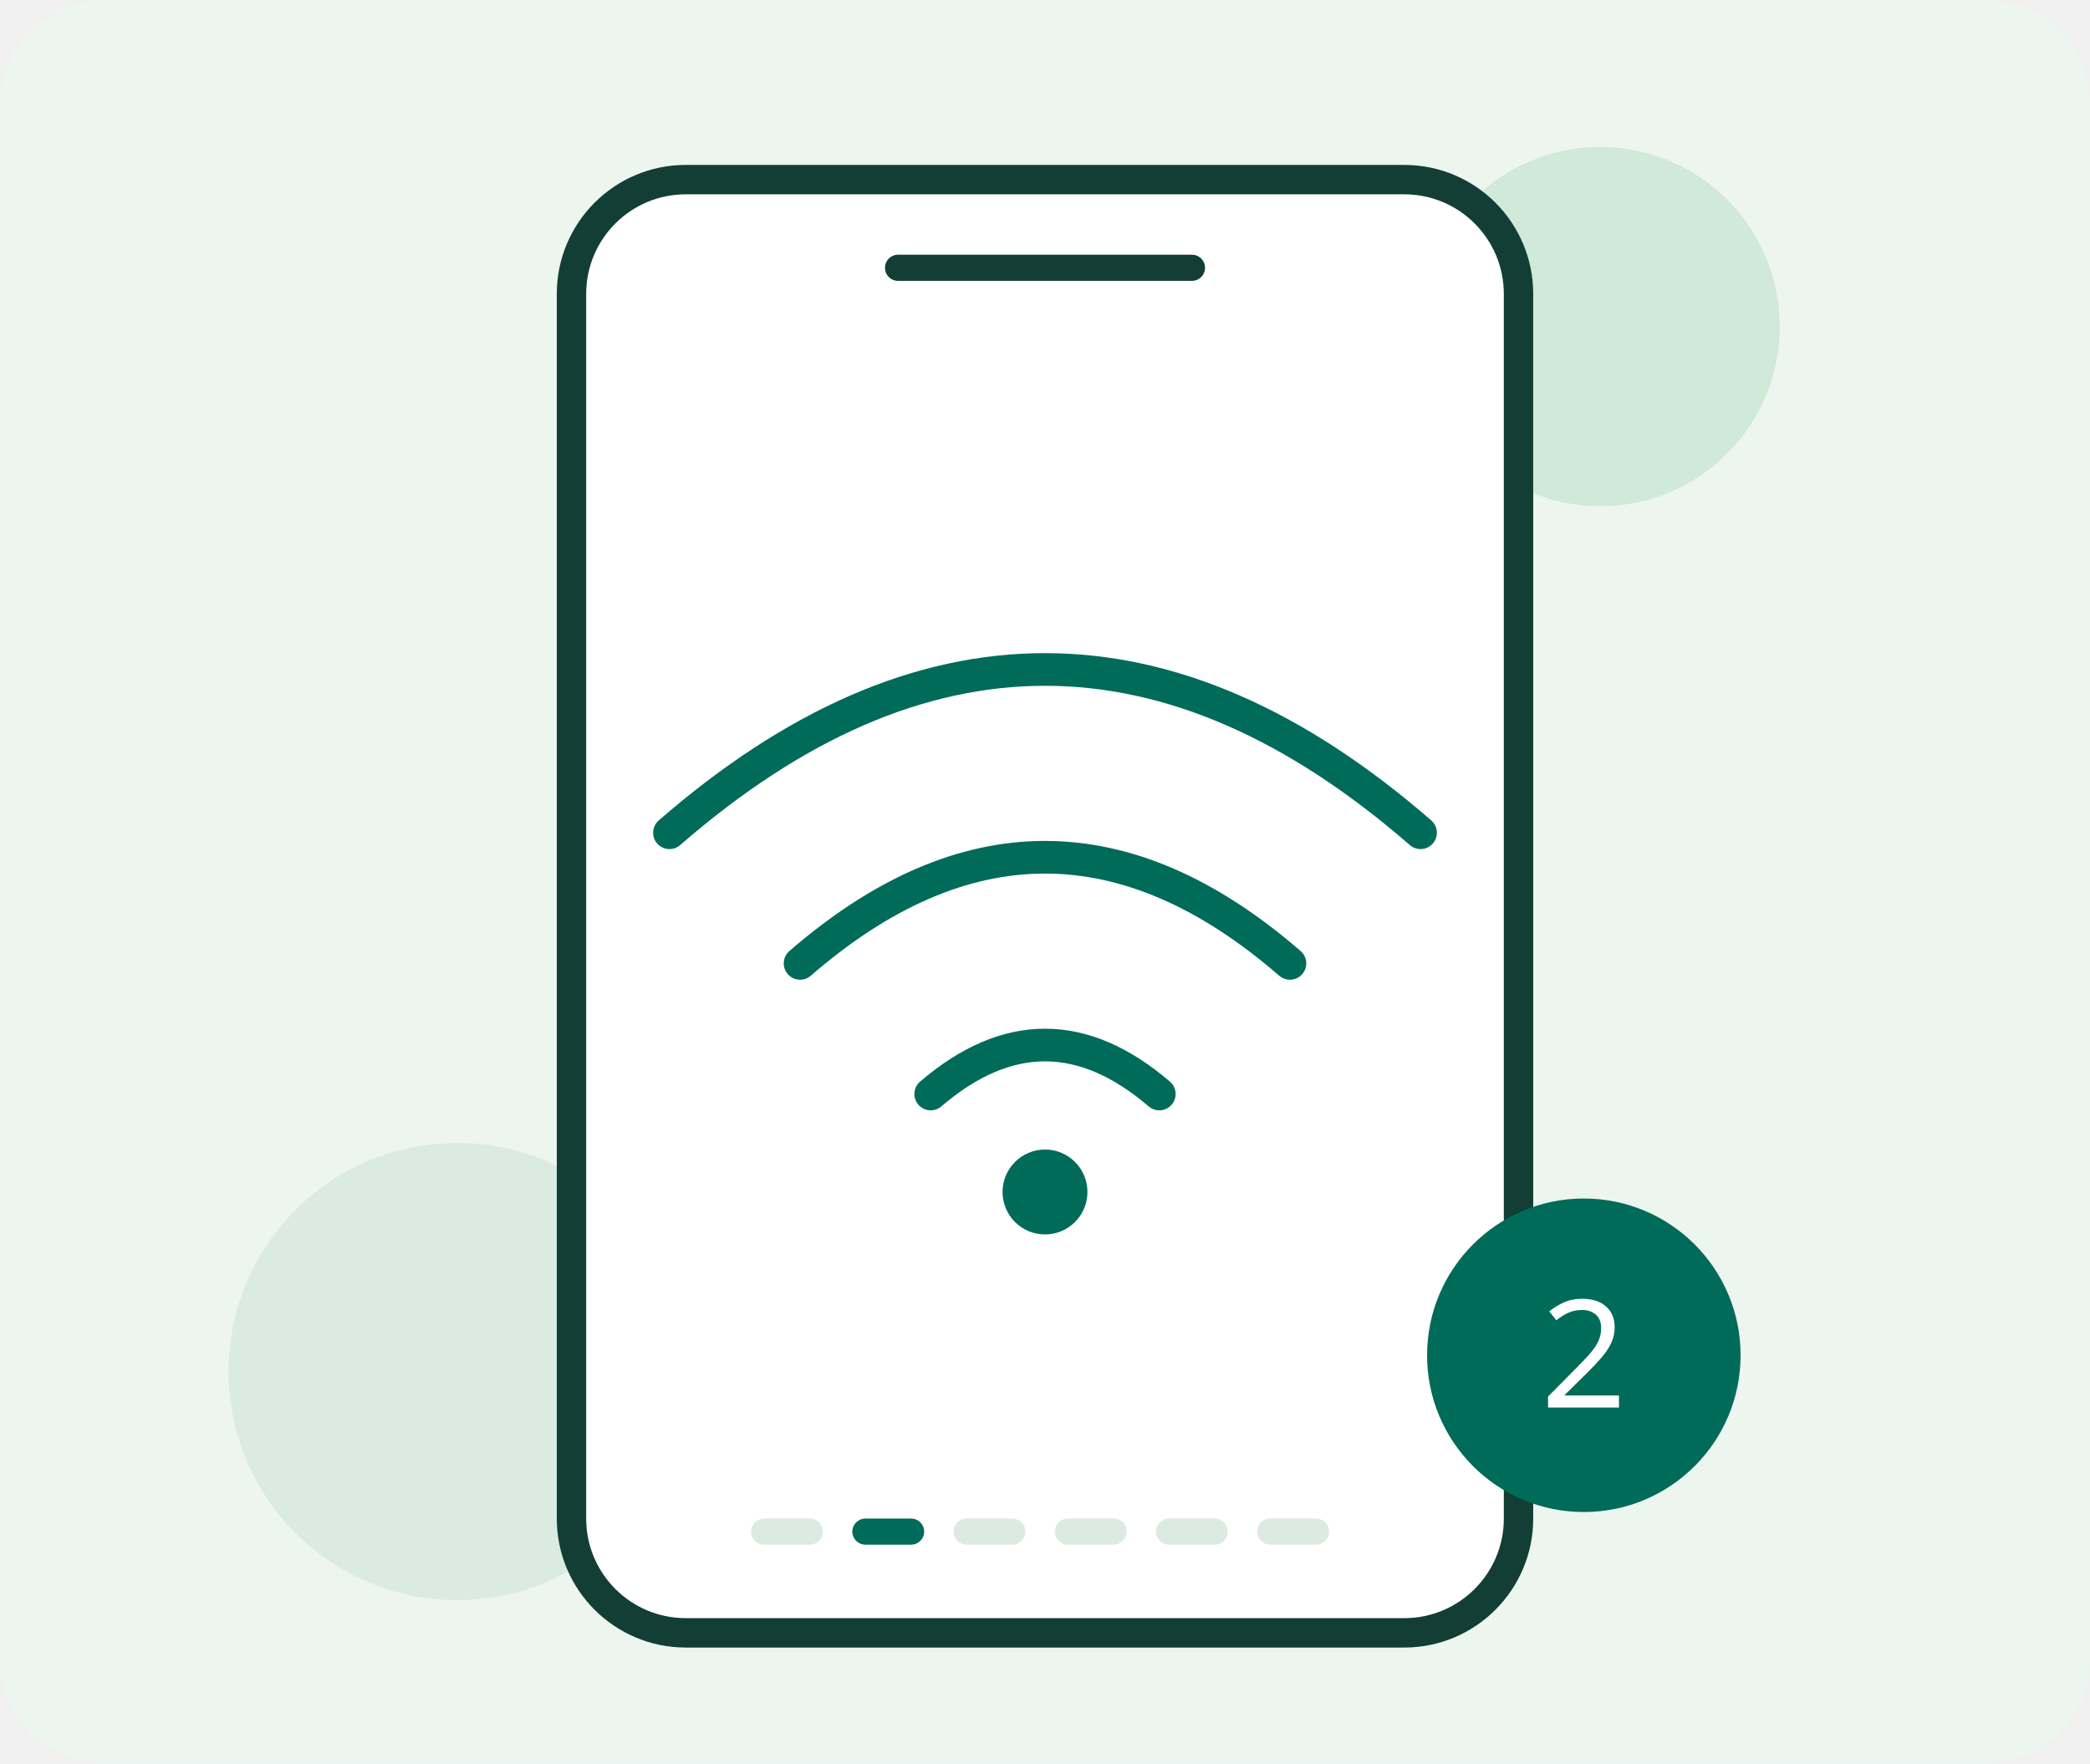
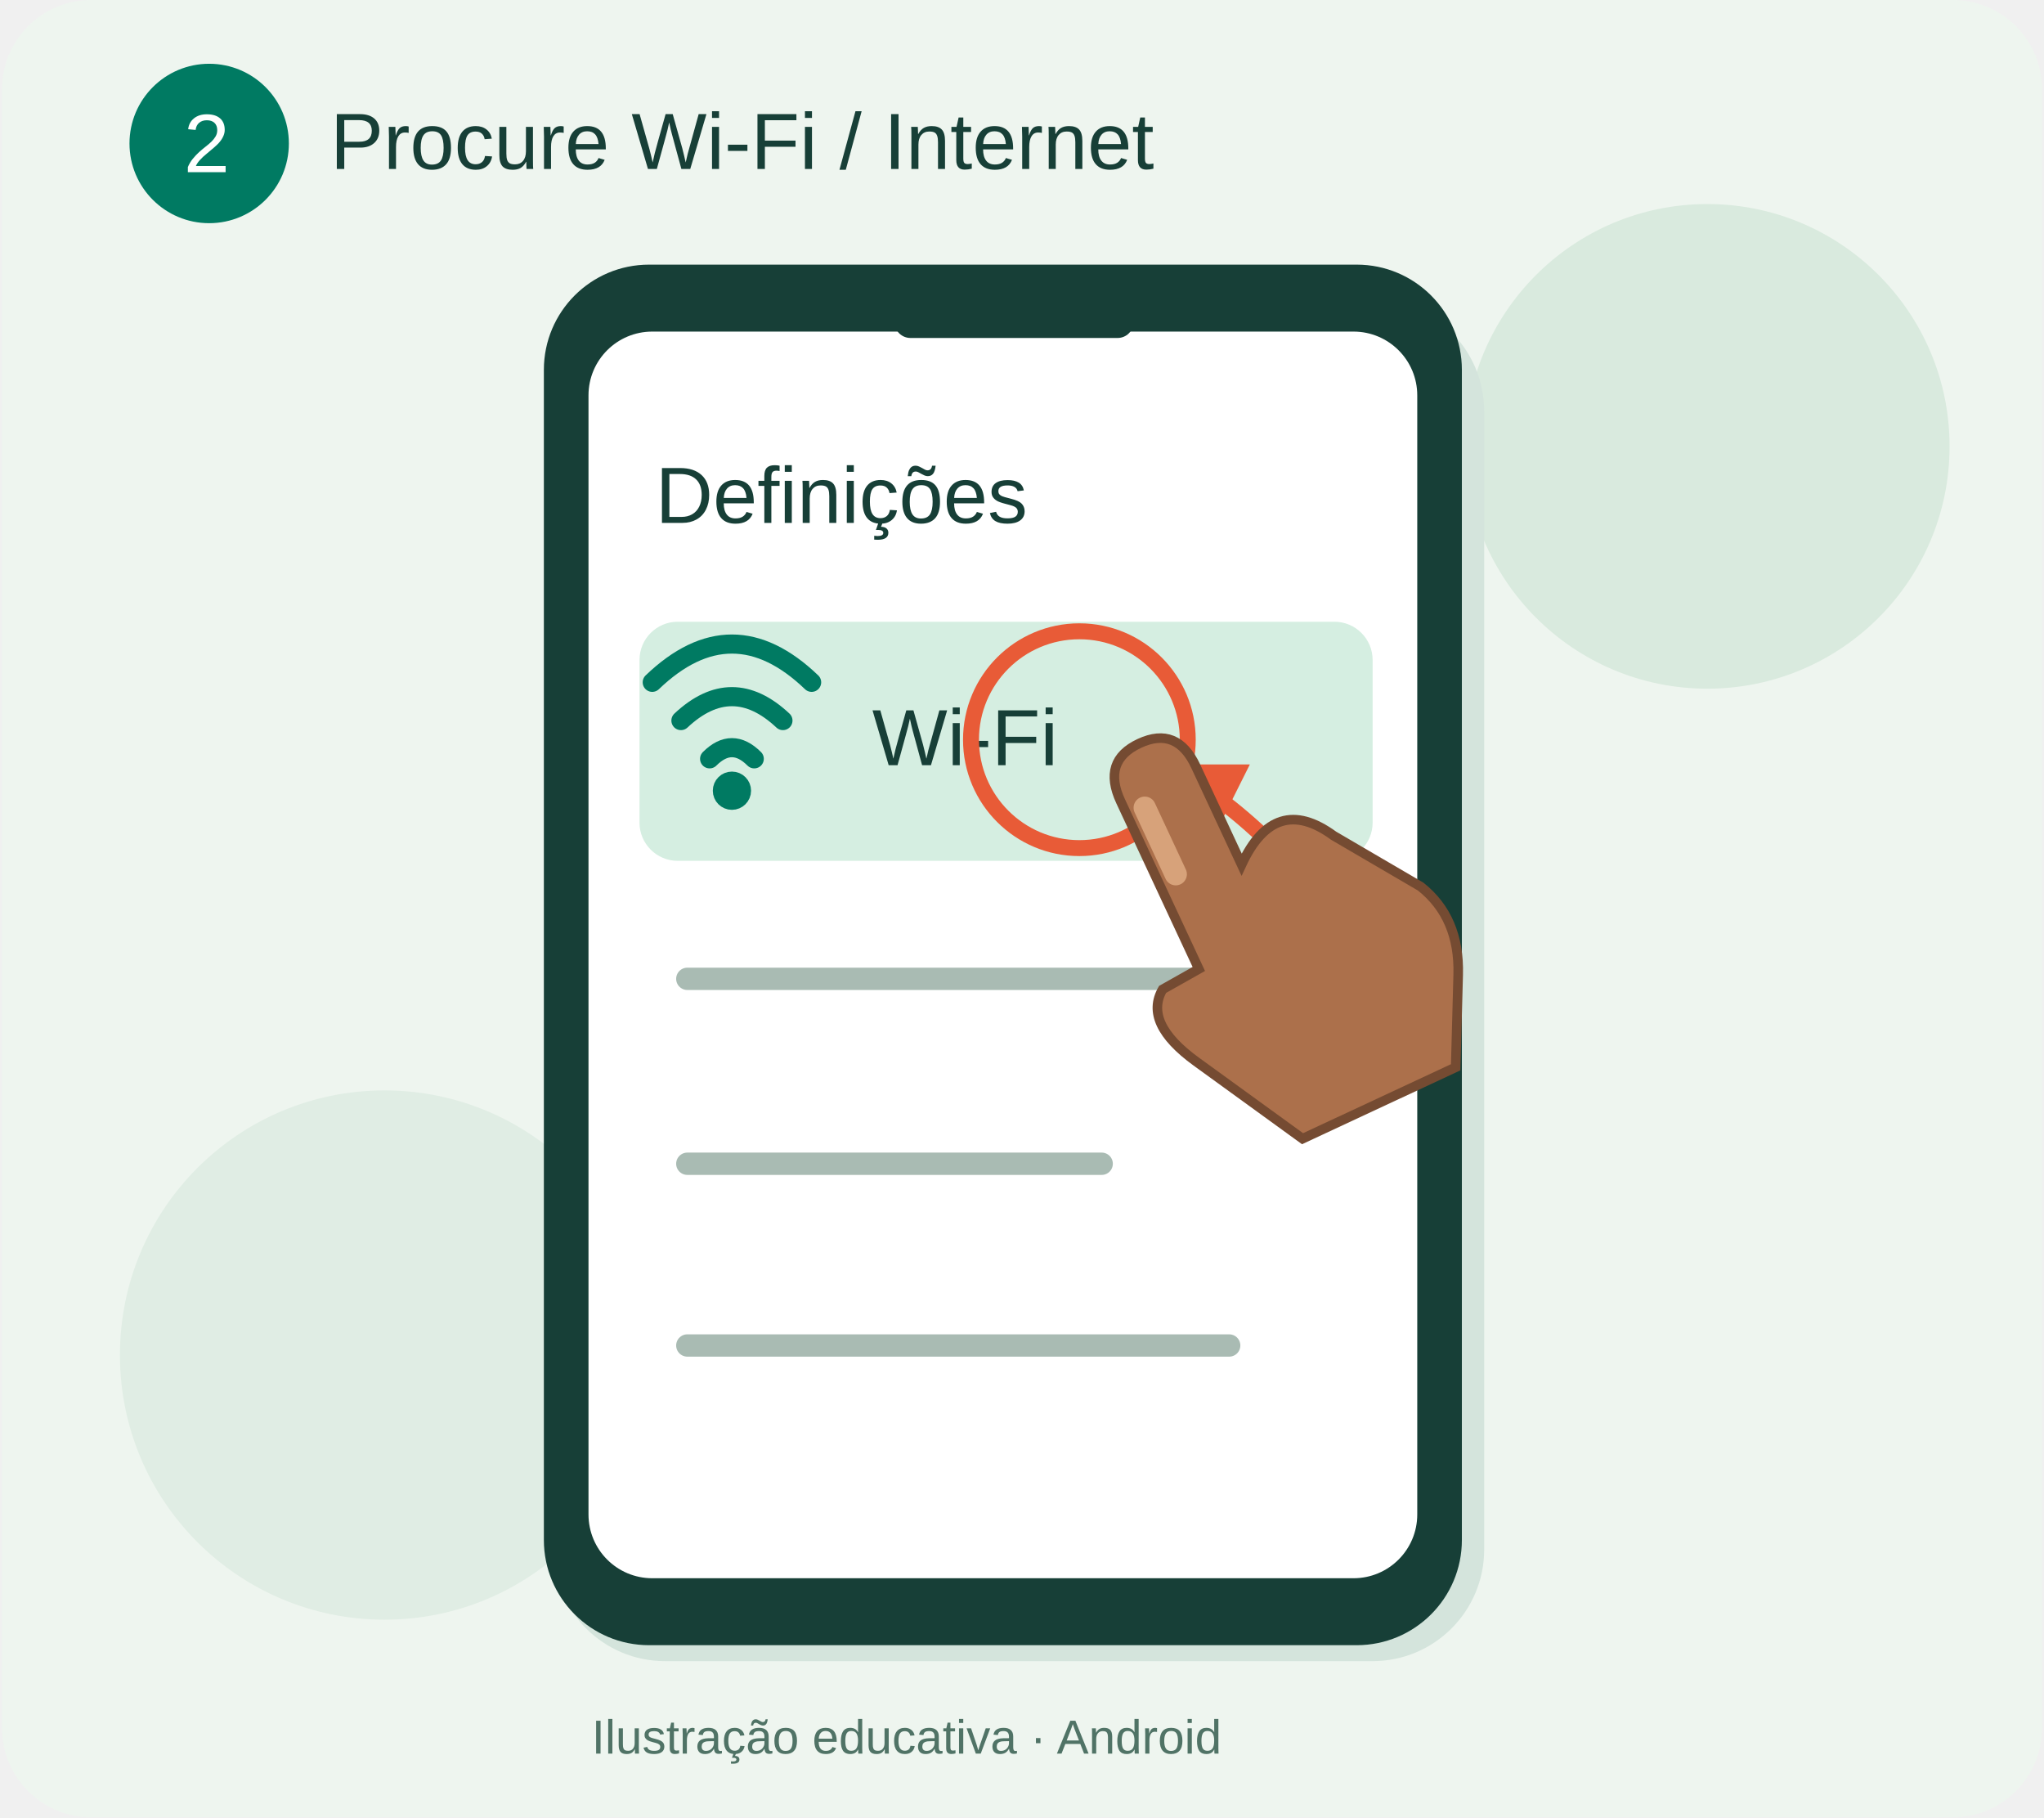
- <svg xmlns="http://www.w3.org/2000/svg" width="640" height="540" viewBox="0 0 640 540">
-   <rect width="640" height="540" rx="32" fill="#edf5ef" />
-   <circle cx="490" cy="100" r="55" fill="#d0e9d8" />
-   <circle cx="140" cy="420" r="70" fill="#dcebe2" />
-   <rect x="175" y="55" width="290" height="445" rx="35" fill="white" stroke="#123e35" stroke-width="9" />
-   <path d="M275 82 H365" stroke="#123e35" stroke-width="8" stroke-linecap="round" />
-   <g fill="none" stroke="#006b59" stroke-width="10" stroke-linecap="round" stroke-linejoin="round">
-     <path d="M205 255 Q320 155 435 255 M245 295 Q320 230 395 295 M285 335 Q320 305 355 335" />
-     <circle cx="320" cy="365" r="8" fill="#006b59" />
+ <svg xmlns="http://www.w3.org/2000/svg" width="720" height="640" viewBox="0 0 640 570">
+   <defs>
+     <marker id="arrow" viewBox="0 0 10 10" refX="8" refY="5" markerWidth="5" markerHeight="5" orient="auto-start-reverse">
+       <path d="M0 0 10 5 0 10Z" fill="#e85b37" />
+     </marker>
+   </defs>
+   <rect width="640" height="570" rx="28" fill="#eef5ef" />
+   <circle cx="535" cy="140" r="76" fill="#d9eade" />
+   <circle cx="120" cy="425" r="83" fill="#e0ede4" />
+   <rect x="173" y="94" width="292" height="427" rx="35" fill="#d4e4dc" />
+   <rect x="170" y="83" width="288" height="433" rx="33" fill="#173f37" />
+   <rect x="184" y="104" width="260" height="391" rx="20" fill="white" />
+   <path d="M285 101h65" stroke="#173f37" stroke-width="10" stroke-linecap="round" />
+   <text x="205" y="164" font-family="Arial,sans-serif" font-size="25" fill="#173f37">Definições</text>
+   <rect x="200" y="195" width="230" height="75" rx="12" fill="#d5eee1" />
+   <g transform="translate(229 214)" fill="none" stroke="#007a62" stroke-width="6" stroke-linecap="round">
+     <path d="M-25 0Q0-24 25 0M-16 12Q0-3 16 12M-7 24Q0 17 7 24" />
+     <circle cy="34" r="3" fill="#007a62" />
  </g>
-   <circle cx="485" cy="415" r="48" fill="#006b59" />
-   <text x="485" y="431" fill="white" font-size="46" font-family="sans-serif" text-anchor="middle">2</text>
-   <g fill="#dcebe2">
-     <rect x="230" y="465" width="22" height="8" rx="4" />
-     <rect x="261" y="465" width="22" height="8" rx="4" fill="#006b59" />
-     <rect x="292" y="465" width="22" height="8" rx="4" />
-     <rect x="323" y="465" width="22" height="8" rx="4" />
-     <rect x="354" y="465" width="22" height="8" rx="4" />
-     <rect x="385" y="465" width="22" height="8" rx="4" />
+   <text x="273" y="240" font-family="Arial,sans-serif" font-size="25" fill="#173f37">Wi-Fi</text>
+   <path d="M215 307h160" stroke="#a9bbb3" stroke-width="7" stroke-linecap="round" />
+   <path d="M215 365h130" stroke="#a9bbb3" stroke-width="7" stroke-linecap="round" />
+   <path d="M215 422h170" stroke="#a9bbb3" stroke-width="7" stroke-linecap="round" />
+   <circle cx="338" cy="232" r="34" fill="none" stroke="#e85b37" stroke-width="5" />
+   <path d="M438 312 Q398 257 368 242" fill="none" stroke="#e85b37" stroke-width="5" marker-end="url(#arrow)" />
+   <g transform="translate(348 245) rotate(-25)">
+     <path d="M0 65V7Q0-7 13-7T26 7V41Q45 25 56 45L74 71Q81 85 73 101L60 127H7L-13 91Q-23 73-13 66Z" fill="#ac704b" stroke="#754b32" stroke-width="3" />
+     <path d="M6 12V35" stroke="#d7a27a" stroke-width="7" stroke-linecap="round" />
  </g>
+   <circle cx="65" cy="45" r="25" fill="#007a62" />
+   <text x="57" y="54" font-family="Arial,sans-serif" font-size="26" fill="white">2</text>
+   <text x="103" y="53" font-family="Arial,sans-serif" font-size="25" fill="#173f37">Procure Wi-Fi / Internet</text>
+   <text x="185" y="550" font-family="Arial,sans-serif" font-size="15" fill="#507366">Ilustração educativa · Android</text>
</svg>
